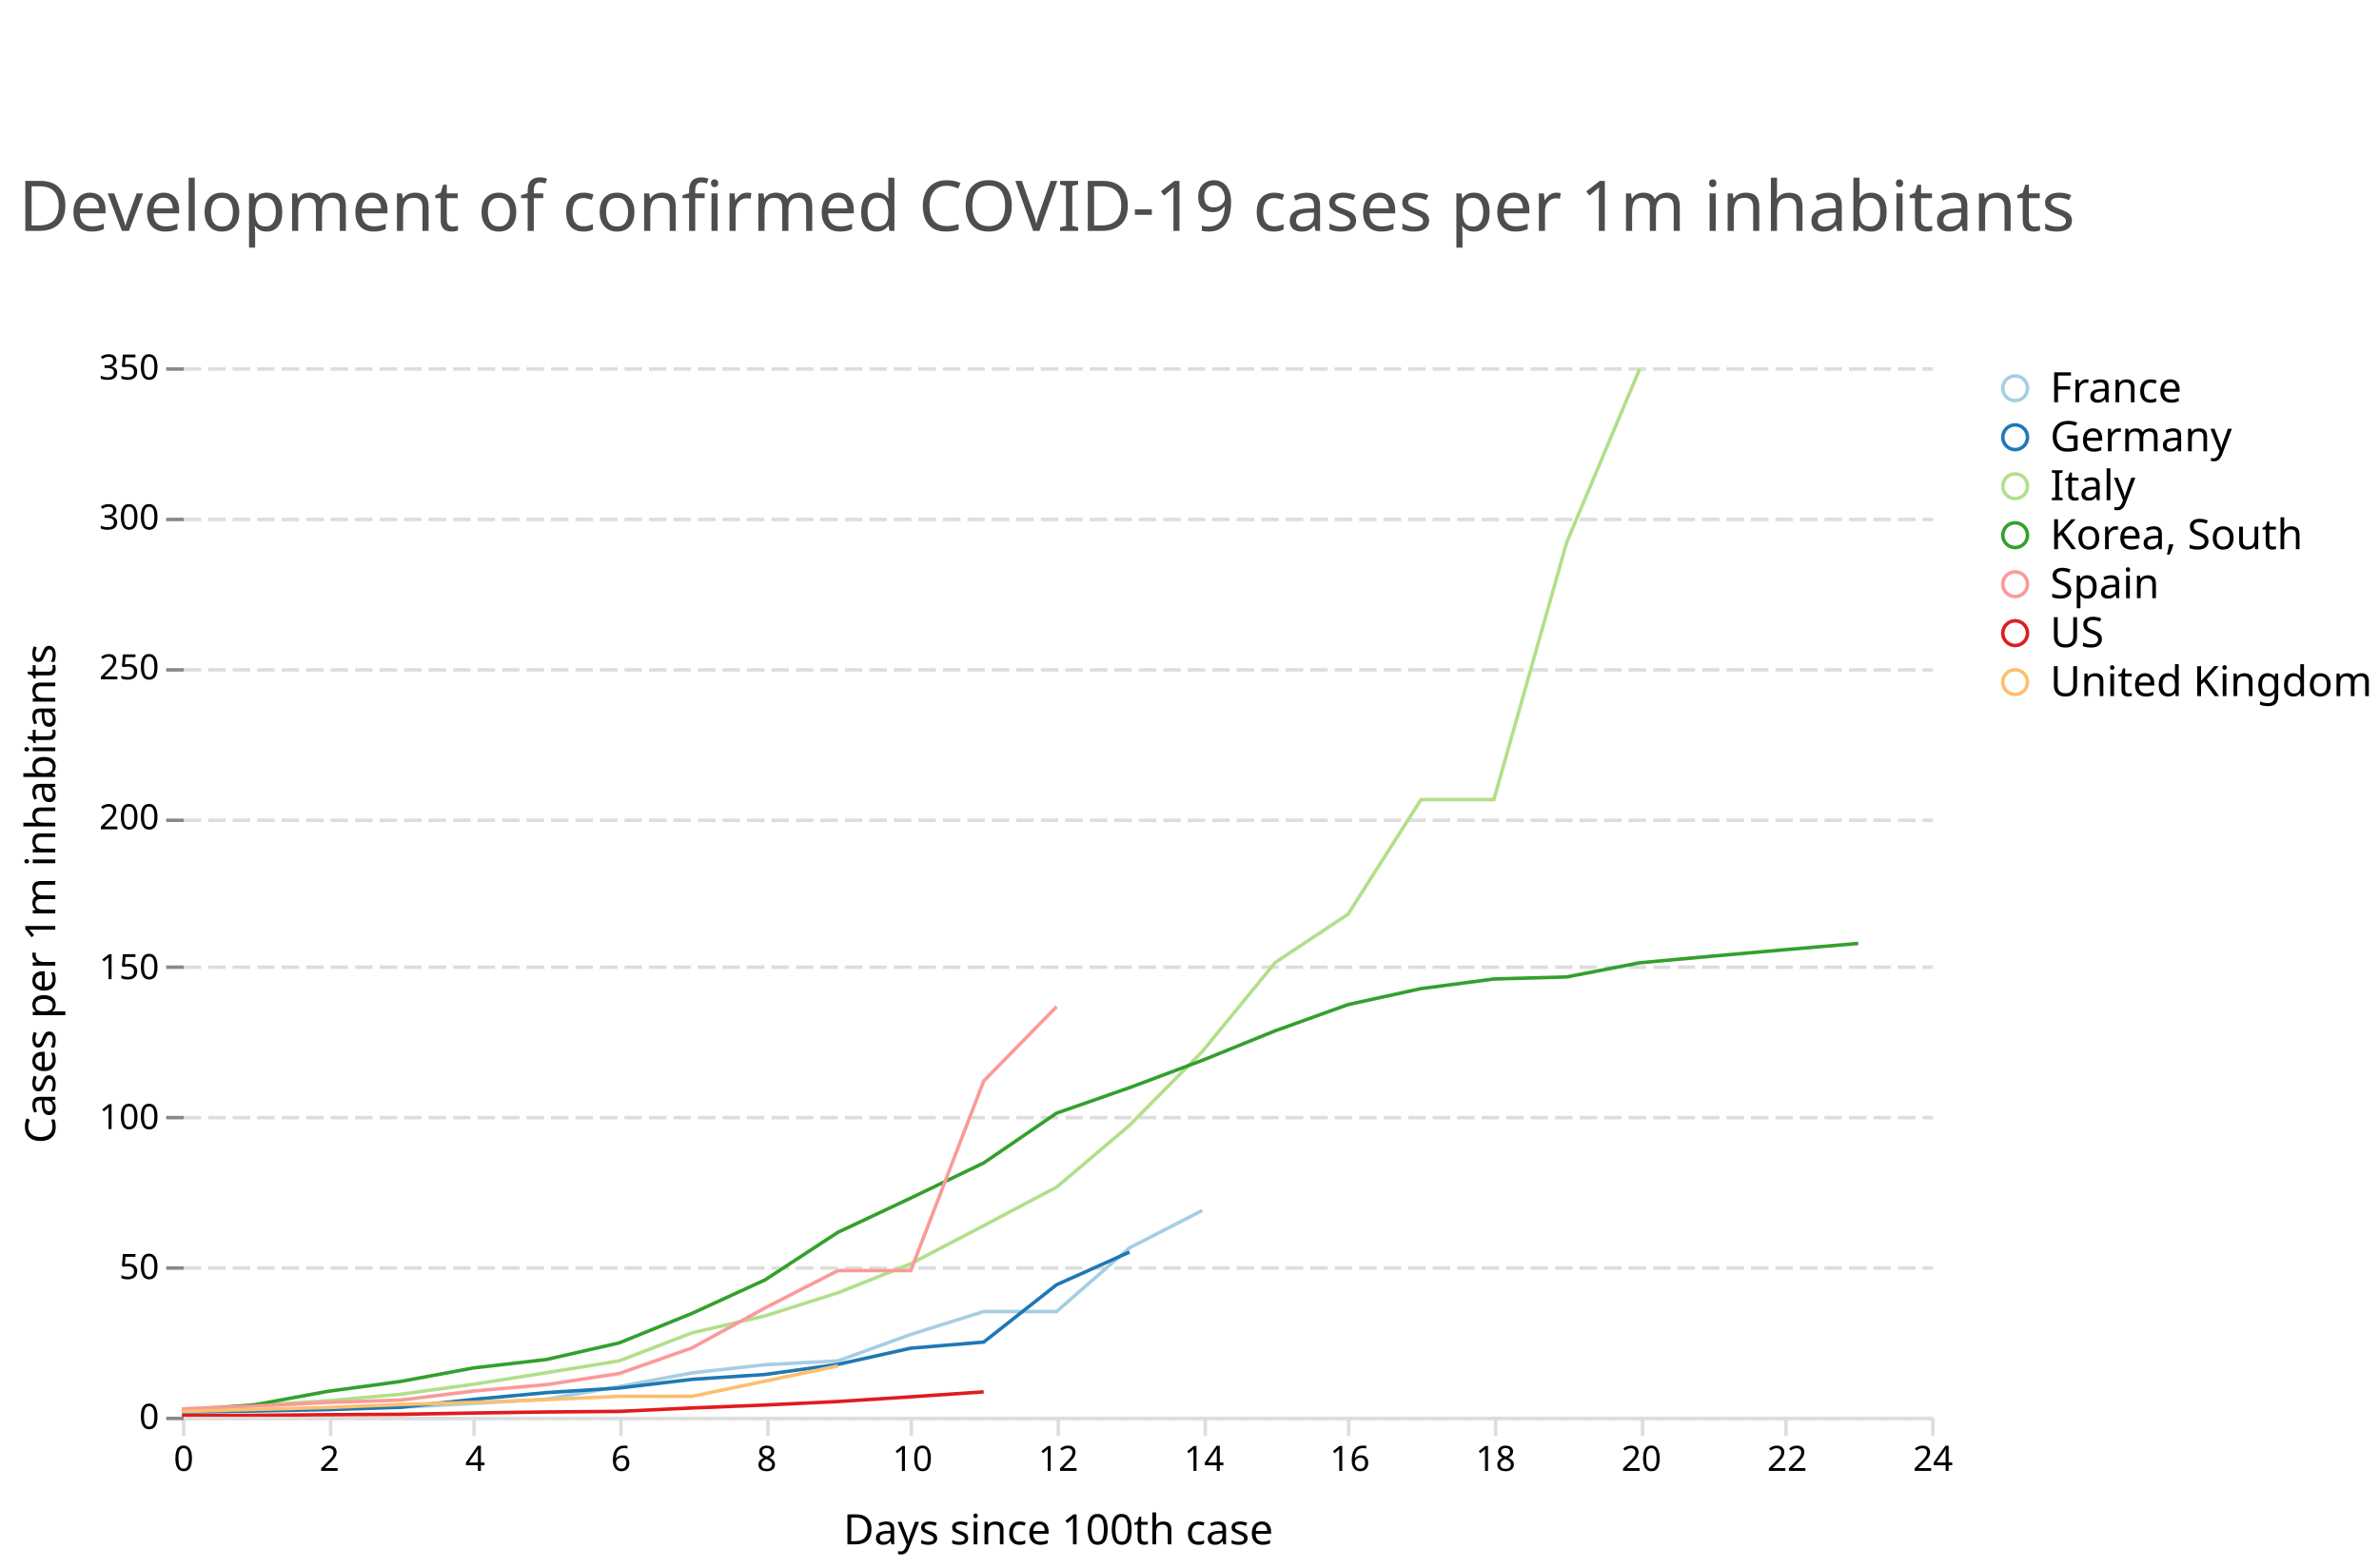
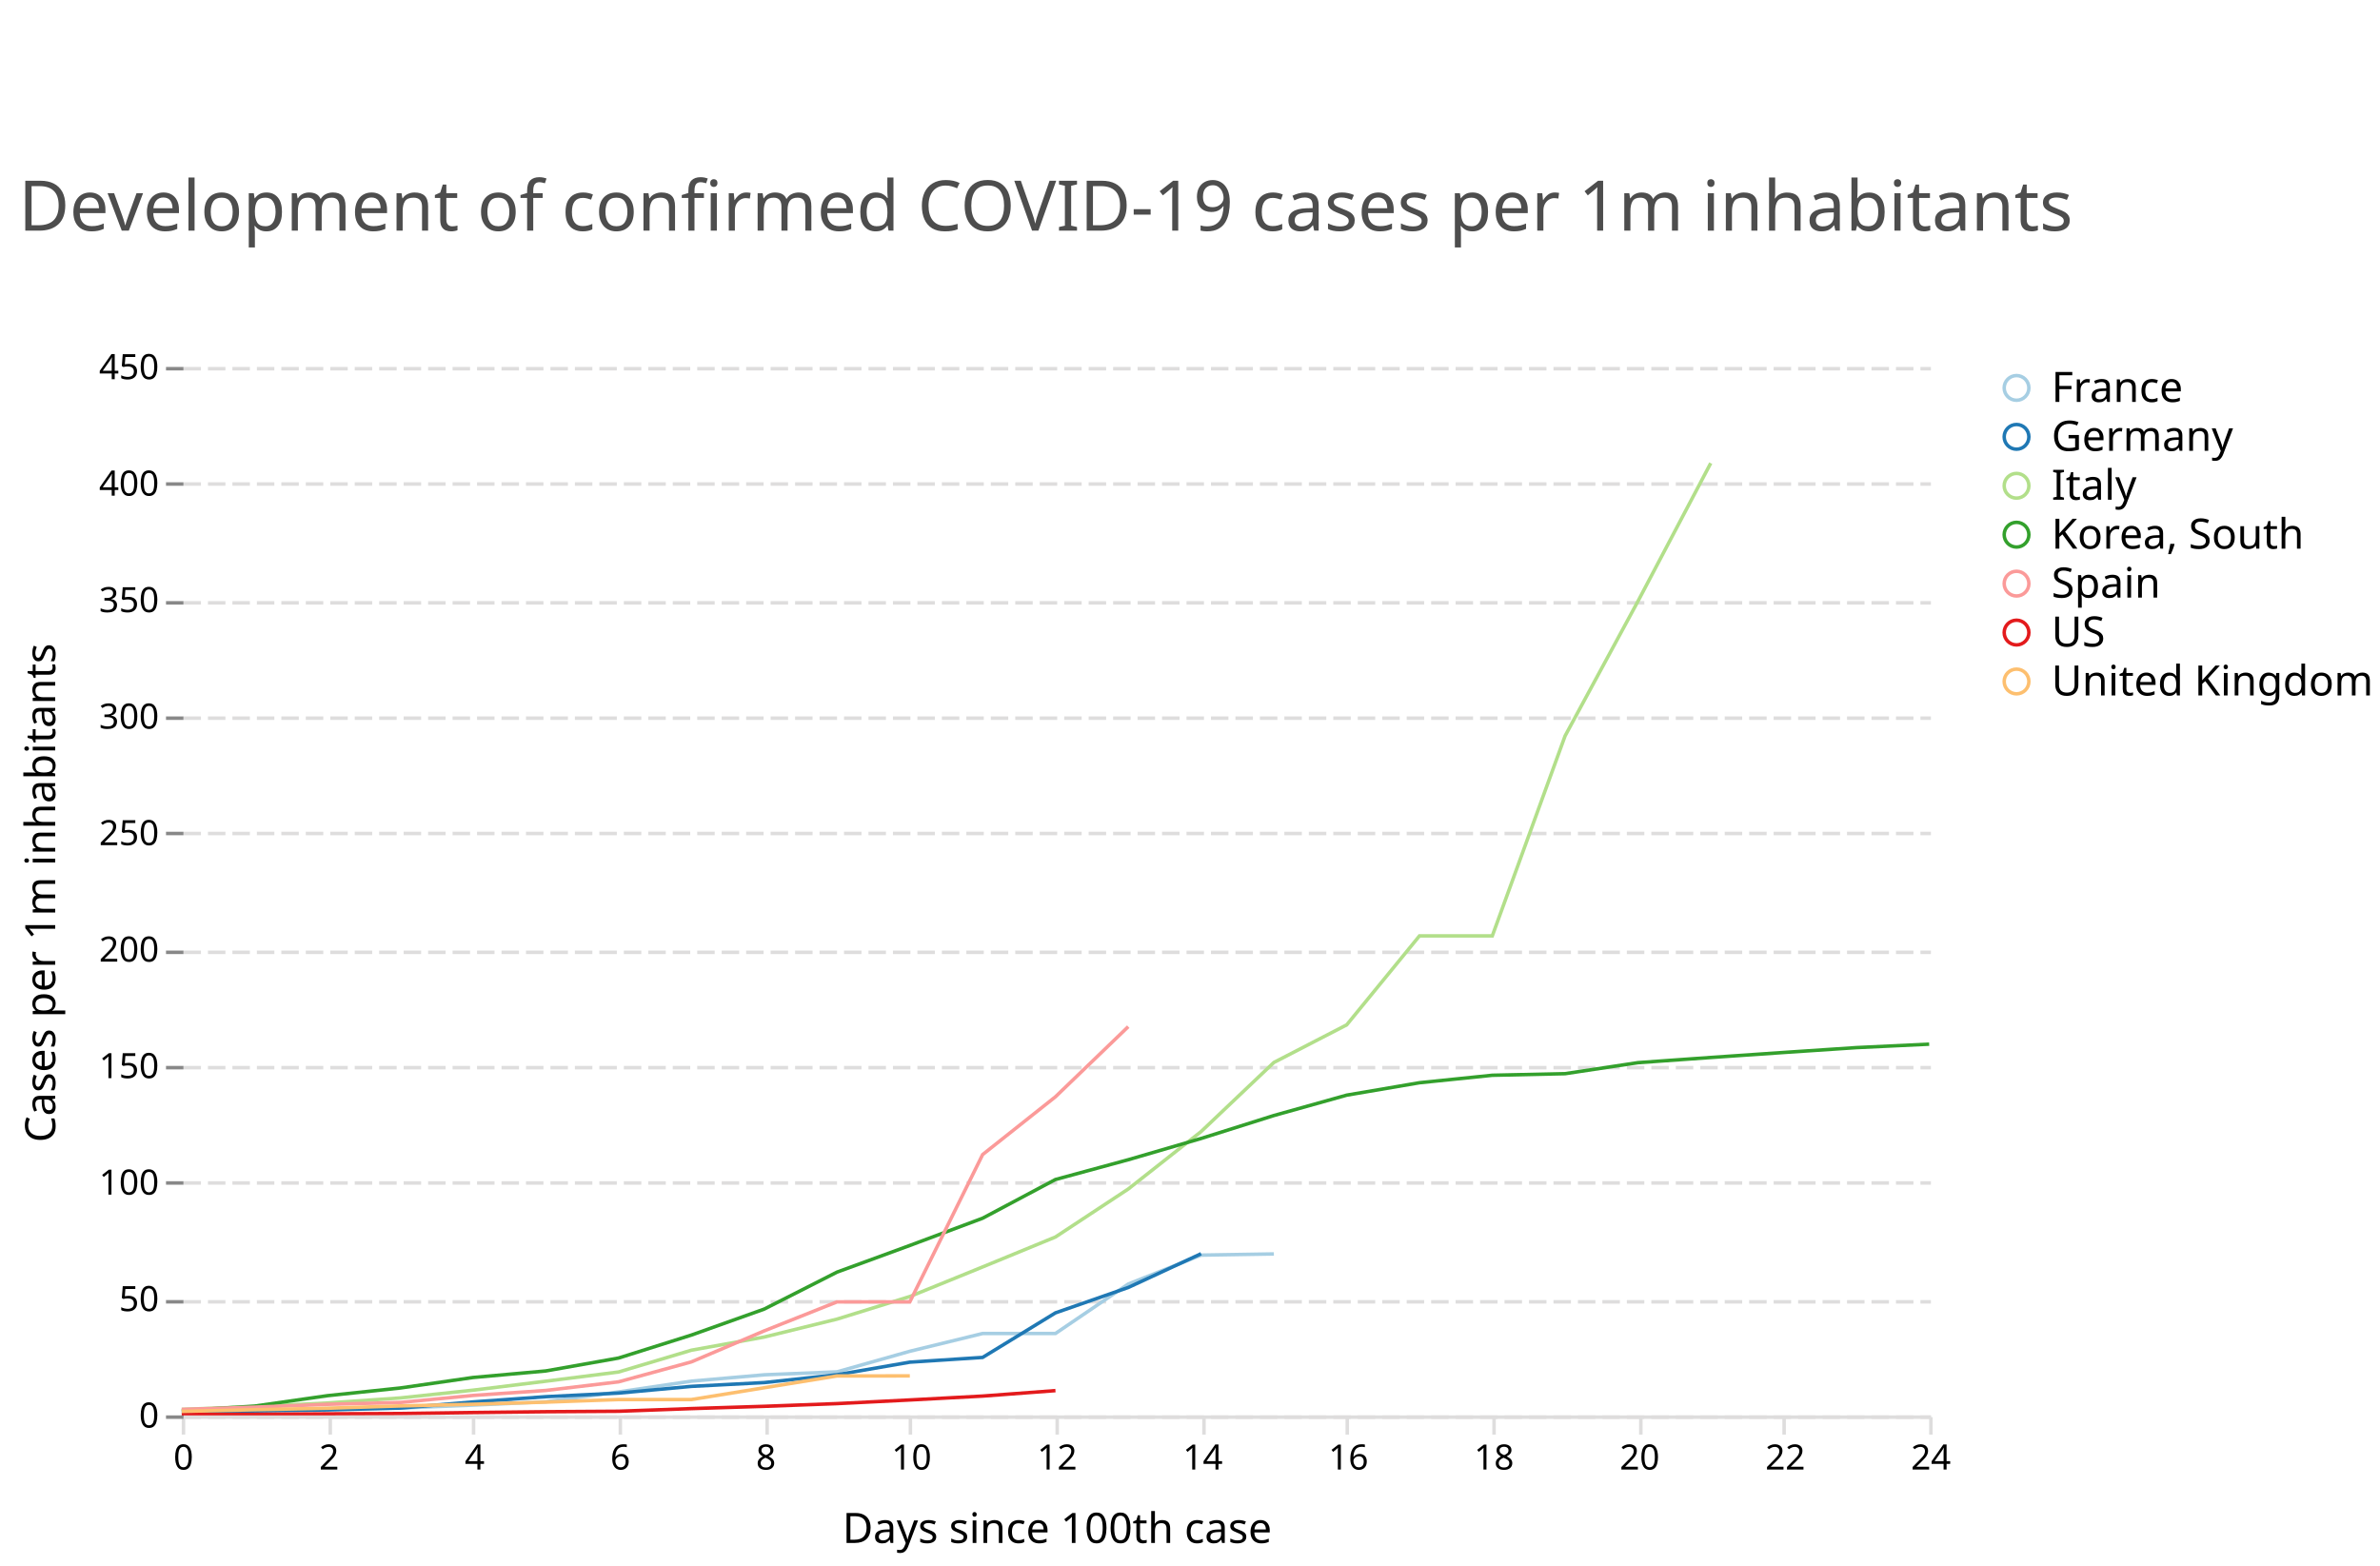
- <svg xmlns="http://www.w3.org/2000/svg" class="marks" width="680" height="448" viewBox="0 0 680 448" version="1.1">
+ <svg xmlns="http://www.w3.org/2000/svg" class="marks" width="681" height="448" viewBox="0 0 681 448" version="1.1">
  <g transform="translate(52,105)">
    <g class="mark-group role-frame root">
      <g transform="translate(0,0)">
        <path class="background" d="M0,0h500v300h-500Z" style="fill: none; stroke: #ddd; stroke-width: 0;" />
        <g>
          <g class="mark-group role-axis">
            <g transform="translate(0.5,0.5)">
              <path class="background" d="M0,0h0v0h0Z" style="pointer-events: none; fill: none;" />
              <g>
                <g class="mark-rule role-axis-grid" style="pointer-events: none;">
                  <line transform="translate(0,300)" x2="500" y2="0" style="fill: none; stroke: #DEDDDD; stroke-width: 1; stroke-dasharray: 5,2; opacity: 1;" />
-                   <line transform="translate(0,257)" x2="500" y2="0" style="fill: none; stroke: #DEDDDD; stroke-width: 1; stroke-dasharray: 5,2; opacity: 1;" />
-                   <line transform="translate(0,214)" x2="500" y2="0" style="fill: none; stroke: #DEDDDD; stroke-width: 1; stroke-dasharray: 5,2; opacity: 1;" />
-                   <line transform="translate(0,171)" x2="500" y2="0" style="fill: none; stroke: #DEDDDD; stroke-width: 1; stroke-dasharray: 5,2; opacity: 1;" />
-                   <line transform="translate(0,129)" x2="500" y2="0" style="fill: none; stroke: #DEDDDD; stroke-width: 1; stroke-dasharray: 5,2; opacity: 1;" />
-                   <line transform="translate(0,86)" x2="500" y2="0" style="fill: none; stroke: #DEDDDD; stroke-width: 1; stroke-dasharray: 5,2; opacity: 1;" />
-                   <line transform="translate(0,43)" x2="500" y2="0" style="fill: none; stroke: #DEDDDD; stroke-width: 1; stroke-dasharray: 5,2; opacity: 1;" />
+                   <line transform="translate(0,267)" x2="500" y2="0" style="fill: none; stroke: #DEDDDD; stroke-width: 1; stroke-dasharray: 5,2; opacity: 1;" />
+                   <line transform="translate(0,233)" x2="500" y2="0" style="fill: none; stroke: #DEDDDD; stroke-width: 1; stroke-dasharray: 5,2; opacity: 1;" />
+                   <line transform="translate(0,200)" x2="500" y2="0" style="fill: none; stroke: #DEDDDD; stroke-width: 1; stroke-dasharray: 5,2; opacity: 1;" />
+                   <line transform="translate(0,167)" x2="500" y2="0" style="fill: none; stroke: #DEDDDD; stroke-width: 1; stroke-dasharray: 5,2; opacity: 1;" />
+                   <line transform="translate(0,133)" x2="500" y2="0" style="fill: none; stroke: #DEDDDD; stroke-width: 1; stroke-dasharray: 5,2; opacity: 1;" />
+                   <line transform="translate(0,100)" x2="500" y2="0" style="fill: none; stroke: #DEDDDD; stroke-width: 1; stroke-dasharray: 5,2; opacity: 1;" />
+                   <line transform="translate(0,67)" x2="500" y2="0" style="fill: none; stroke: #DEDDDD; stroke-width: 1; stroke-dasharray: 5,2; opacity: 1;" />
+                   <line transform="translate(0,33)" x2="500" y2="0" style="fill: none; stroke: #DEDDDD; stroke-width: 1; stroke-dasharray: 5,2; opacity: 1;" />
                  <line transform="translate(0,0)" x2="500" y2="0" style="fill: none; stroke: #DEDDDD; stroke-width: 1; stroke-dasharray: 5,2; opacity: 1;" />
                </g>
              </g>
              <path class="foreground" d="" style="pointer-events: none; display: none; fill: none;" />
            </g>
          </g>
          <g class="mark-group role-scope pathgroup">
            <g transform="translate(0,0)">
              <path class="background" d="M0,0h500v300h-500Z" style="fill: none;" />
              <g>
                <g class="mark-line role-mark marks">
-                   <path d="M0,298.684L20.833,298.289L41.667,297.486L62.5,297.315L83.333,296.21L104.167,294.999L125,291.367L145.833,287.471L166.667,285.142L187.5,284.049L208.333,276.482L229.167,269.941L250,269.941L270.833,251.74L291.667,241.041" style="fill: none; stroke: #a6cee3; stroke-width: 1;" />
-                 </g>
-               </g>
-               <path class="foreground" d="" style="display: none; fill: none;" />
-             </g>
-             <g transform="translate(0,0)">
-               <path class="background" d="M0,0h500v300h-500Z" style="fill: none;" />
-               <g>
-                 <g class="mark-line role-mark marks">
-                   <path d="M0,298.666L20.833,298.368L41.667,297.988L62.5,297.311L83.333,295.053L104.167,293.124L125,291.8L145.833,289.326L166.667,287.931L187.5,285.047L208.333,280.418L229.167,278.673L250,262.283L270.833,252.944" style="fill: none; stroke: #1f78b4; stroke-width: 1;" />
-                 </g>
-               </g>
-               <path class="foreground" d="" style="display: none; fill: none;" />
-             </g>
-             <g transform="translate(0,0)">
-               <path class="background" d="M0,0h500v300h-500Z" style="fill: none;" />
-               <g>
-                 <g class="mark-line role-mark marks">
-                   <path d="M0,297.806L20.833,296.758L41.667,295.442L62.5,293.587L83.333,290.728L104.167,287.43L125,284.032L145.833,276.02L166.667,271.179L187.5,264.582L208.333,256.272L229.167,245.386L250,234.373L270.833,216.721L291.667,195.6L312.5,170.162L333.333,156.331L354.167,123.589L375,123.589L395.833,50.006L416.667,0.503" style="fill: none; stroke: #b2df8a; stroke-width: 1;" />
-                 </g>
-               </g>
-               <path class="foreground" d="" style="display: none; fill: none;" />
-             </g>
-             <g transform="translate(0,0)">
-               <path class="background" d="M0,0h500v300h-500Z" style="fill: none;" />
-               <g>
-                 <g class="mark-line role-mark marks">
-                   <path d="M0,298.26L20.833,296.587L41.667,292.755L62.5,289.927L83.333,286.062L104.167,283.652L125,278.9L145.833,270.45L166.667,260.895L187.5,247.292L208.333,237.486L229.167,227.463L250,213.224L270.833,205.945L291.667,198.131L312.5,189.681L333.333,182.184L354.167,177.616L375,174.872L395.833,174.286L416.667,170.237L437.5,168.33L458.333,166.489L479.167,164.699" style="fill: none; stroke: #33a02c; stroke-width: 1;" />
-                 </g>
-               </g>
-               <path class="foreground" d="" style="display: none; fill: none;" />
-             </g>
-             <g transform="translate(0,0)">
-               <path class="background" d="M0,0h500v300h-500Z" style="fill: none;" />
-               <g>
-                 <g class="mark-line role-mark marks">
-                   <path d="M0,297.799L20.833,296.974L41.667,295.929L62.5,295.25L83.333,292.664L104.167,290.83L125,287.657L145.833,280.321L166.667,268.914L187.5,258.24L208.333,258.24L229.167,204.046L250,182.79" style="fill: none; stroke: #fb9a99; stroke-width: 1;" />
-                 </g>
-               </g>
-               <path class="foreground" d="" style="display: none; fill: none;" />
-             </g>
-             <g transform="translate(0,0)">
-               <path class="background" d="M0,0h500v300h-500Z" style="fill: none;" />
-               <g>
-                 <g class="mark-line role-mark marks">
-                   <path d="M0,299.693L20.833,299.612L41.667,299.435L62.5,299.318L83.333,298.953L104.167,298.651L125,298.481L145.833,297.502L166.667,296.663L187.5,295.668L208.333,294.324L229.167,292.897" style="fill: none; stroke: #e31a1c; stroke-width: 1;" />
-                 </g>
-               </g>
-               <path class="foreground" d="" style="display: none; fill: none;" />
-             </g>
-             <g transform="translate(0,0)">
-               <path class="background" d="M0,0h500v300h-500Z" style="fill: none;" />
-               <g>
-                 <g class="mark-line role-mark marks">
-                   <path d="M0,298.528L20.833,297.918L41.667,297.373L62.5,296.522L83.333,295.913L104.167,295.126L125,294.174L145.833,294.174L166.667,289.833L187.5,285.492" style="fill: none; stroke: #fdbf6f; stroke-width: 1;" />
+                   <path d="M0,298.976L20.833,298.669L41.667,298.045L62.5,297.912L83.333,297.052L104.167,296.11L125,293.285L145.833,290.204L166.667,288.392L187.5,287.543L208.333,281.657L229.167,276.57L250,276.57L270.833,262.413L291.667,254.143L312.5,253.805" style="fill: none; stroke: #a6cee3; stroke-width: 1;" />
+                 </g>
+               </g>
+               <path class="foreground" d="" style="display: none; fill: none;" />
+             </g>
+             <g transform="translate(0,0)">
+               <path class="background" d="M0,0h500v300h-500Z" style="fill: none;" />
+               <g>
+                 <g class="mark-line role-mark marks">
+                   <path d="M0,298.962L20.833,298.731L41.667,298.435L62.5,297.909L83.333,296.152L104.167,294.652L125,293.622L145.833,291.698L166.667,290.613L187.5,288.37L208.333,284.77L229.167,283.413L250,270.665L270.833,263.401L291.667,253.742" style="fill: none; stroke: #1f78b4; stroke-width: 1;" />
+                 </g>
+               </g>
+               <path class="foreground" d="" style="display: none; fill: none;" />
+             </g>
+             <g transform="translate(0,0)">
+               <path class="background" d="M0,0h500v300h-500Z" style="fill: none;" />
+               <g>
+                 <g class="mark-line role-mark marks">
+                   <path d="M0,298.293L20.833,297.479L41.667,296.455L62.5,295.012L83.333,292.788L104.167,290.223L125,287.581L145.833,281.349L166.667,277.583L187.5,272.453L208.333,265.99L229.167,257.523L250,248.957L270.833,235.227L291.667,218.8L312.5,199.015L333.333,188.258L354.167,162.791L375,162.791L395.833,105.56L416.667,67.058L437.5,27.531" style="fill: none; stroke: #b2df8a; stroke-width: 1;" />
+                 </g>
+               </g>
+               <path class="foreground" d="" style="display: none; fill: none;" />
+             </g>
+             <g transform="translate(0,0)">
+               <path class="background" d="M0,0h500v300h-500Z" style="fill: none;" />
+               <g>
+                 <g class="mark-line role-mark marks">
+                   <path d="M0,298.647L20.833,297.345L41.667,294.365L62.5,292.165L83.333,289.159L104.167,287.285L125,283.589L145.833,277.017L166.667,269.585L187.5,259.005L208.333,251.378L229.167,243.583L250,232.507L270.833,226.846L291.667,220.768L312.5,214.196L333.333,208.366L354.167,204.813L375,202.678L395.833,202.223L416.667,199.073L437.5,197.59L458.333,196.158L479.167,194.766L500,193.776" style="fill: none; stroke: #33a02c; stroke-width: 1;" />
+                 </g>
+               </g>
+               <path class="foreground" d="" style="display: none; fill: none;" />
+             </g>
+             <g transform="translate(0,0)">
+               <path class="background" d="M0,0h500v300h-500Z" style="fill: none;" />
+               <g>
+                 <g class="mark-line role-mark marks">
+                   <path d="M0,298.288L20.833,297.646L41.667,296.833L62.5,296.306L83.333,294.294L104.167,292.868L125,290.4L145.833,284.694L166.667,275.822L187.5,267.52L208.333,267.52L229.167,225.369L250,208.837L270.833,188.767" style="fill: none; stroke: #fb9a99; stroke-width: 1;" />
+                 </g>
+               </g>
+               <path class="foreground" d="" style="display: none; fill: none;" />
+             </g>
+             <g transform="translate(0,0)">
+               <path class="background" d="M0,0h500v300h-500Z" style="fill: none;" />
+               <g>
+                 <g class="mark-line role-mark marks">
+                   <path d="M0,299.761L20.833,299.698L41.667,299.56L62.5,299.469L83.333,299.186L104.167,298.951L125,298.819L145.833,298.057L166.667,297.405L187.5,296.631L208.333,295.585L229.167,294.475L250,292.911" style="fill: none; stroke: #e31a1c; stroke-width: 1;" />
+                 </g>
+               </g>
+               <path class="foreground" d="" style="display: none; fill: none;" />
+             </g>
+             <g transform="translate(0,0)">
+               <path class="background" d="M0,0h500v300h-500Z" style="fill: none;" />
+               <g>
+                 <g class="mark-line role-mark marks">
+                   <path d="M0,298.855L20.833,298.381L41.667,297.956L62.5,297.295L83.333,296.821L104.167,296.209L125,295.469L145.833,295.469L166.667,292.092L187.5,288.716L208.333,288.706" style="fill: none; stroke: #fdbf6f; stroke-width: 1;" />
                </g>
              </g>
              <path class="foreground" d="" style="display: none; fill: none;" />
            </g>
          </g>
          <g class="mark-group role-legend">
-             <g transform="translate(518,0)">
+             <g transform="translate(519,0)">
              <path class="background" d="M0,0h105v96h-105Z" style="pointer-events: none; fill: none;" />
              <g>
                <g class="mark-group role-legend-entry">
                  <g transform="translate(0,0)">
                    <path class="background" d="M0,0h0v0h0Z" style="pointer-events: none; fill: none;" />
                    <g>
                      <g class="mark-group role-scope">
                        <g transform="translate(0,0)">
                          <path class="background" d="M0,0h104.683v12h-104.683Z" style="pointer-events: none; fill: none; opacity: 1;" />
                          <g>
                            <g class="mark-symbol role-legend-symbol" style="pointer-events: none;">
                              <path transform="translate(6,6)" d="M3.536,0A3.536,3.536,0,1,1,-3.536,0A3.536,3.536,0,1,1,3.536,0" style="fill: none; stroke: #a6cee3; stroke-width: 1; opacity: 1;" />
                            </g>
                            <g class="mark-text role-legend-label" style="pointer-events: none;">
                              <text text-anchor="start" transform="translate(16,10)" style="font-family: Avenir; font-size: 12px; fill: #000; opacity: 1;">France</text>
                            </g>
                          </g>
                          <path class="foreground" d="" style="pointer-events: none; display: none; fill: none;" />
                        </g>
                        <g transform="translate(0,14)">
                          <path class="background" d="M0,0h104.683v12h-104.683Z" style="pointer-events: none; fill: none; opacity: 1;" />
                          <g>
                            <g class="mark-symbol role-legend-symbol" style="pointer-events: none;">
                              <path transform="translate(6,6)" d="M3.536,0A3.536,3.536,0,1,1,-3.536,0A3.536,3.536,0,1,1,3.536,0" style="fill: none; stroke: #1f78b4; stroke-width: 1; opacity: 1;" />
                            </g>
                            <g class="mark-text role-legend-label" style="pointer-events: none;">
                              <text text-anchor="start" transform="translate(16,10)" style="font-family: Avenir; font-size: 12px; fill: #000; opacity: 1;">Germany</text>
                            </g>
                          </g>
                          <path class="foreground" d="" style="pointer-events: none; display: none; fill: none;" />
                        </g>
                        <g transform="translate(0,28)">
                          <path class="background" d="M0,0h104.683v12h-104.683Z" style="pointer-events: none; fill: none; opacity: 1;" />
                          <g>
                            <g class="mark-symbol role-legend-symbol" style="pointer-events: none;">
                              <path transform="translate(6,6)" d="M3.536,0A3.536,3.536,0,1,1,-3.536,0A3.536,3.536,0,1,1,3.536,0" style="fill: none; stroke: #b2df8a; stroke-width: 1; opacity: 1;" />
                            </g>
                            <g class="mark-text role-legend-label" style="pointer-events: none;">
                              <text text-anchor="start" transform="translate(16,10)" style="font-family: Avenir; font-size: 12px; fill: #000; opacity: 1;">Italy</text>
                            </g>
                          </g>
                          <path class="foreground" d="" style="pointer-events: none; display: none; fill: none;" />
                        </g>
                        <g transform="translate(0,42)">
                          <path class="background" d="M0,0h104.683v12h-104.683Z" style="pointer-events: none; fill: none; opacity: 1;" />
                          <g>
                            <g class="mark-symbol role-legend-symbol" style="pointer-events: none;">
                              <path transform="translate(6,6)" d="M3.536,0A3.536,3.536,0,1,1,-3.536,0A3.536,3.536,0,1,1,3.536,0" style="fill: none; stroke: #33a02c; stroke-width: 1; opacity: 1;" />
                            </g>
                            <g class="mark-text role-legend-label" style="pointer-events: none;">
                              <text text-anchor="start" transform="translate(16,10)" style="font-family: Avenir; font-size: 12px; fill: #000; opacity: 1;">Korea, South</text>
                            </g>
                          </g>
                          <path class="foreground" d="" style="pointer-events: none; display: none; fill: none;" />
                        </g>
                        <g transform="translate(0,56)">
                          <path class="background" d="M0,0h104.683v12h-104.683Z" style="pointer-events: none; fill: none; opacity: 1;" />
                          <g>
                            <g class="mark-symbol role-legend-symbol" style="pointer-events: none;">
                              <path transform="translate(6,6)" d="M3.536,0A3.536,3.536,0,1,1,-3.536,0A3.536,3.536,0,1,1,3.536,0" style="fill: none; stroke: #fb9a99; stroke-width: 1; opacity: 1;" />
                            </g>
                            <g class="mark-text role-legend-label" style="pointer-events: none;">
                              <text text-anchor="start" transform="translate(16,10)" style="font-family: Avenir; font-size: 12px; fill: #000; opacity: 1;">Spain</text>
                            </g>
                          </g>
                          <path class="foreground" d="" style="pointer-events: none; display: none; fill: none;" />
                        </g>
                        <g transform="translate(0,70)">
                          <path class="background" d="M0,0h104.683v12h-104.683Z" style="pointer-events: none; fill: none; opacity: 1;" />
                          <g>
                            <g class="mark-symbol role-legend-symbol" style="pointer-events: none;">
                              <path transform="translate(6,6)" d="M3.536,0A3.536,3.536,0,1,1,-3.536,0A3.536,3.536,0,1,1,3.536,0" style="fill: none; stroke: #e31a1c; stroke-width: 1; opacity: 1;" />
                            </g>
                            <g class="mark-text role-legend-label" style="pointer-events: none;">
                              <text text-anchor="start" transform="translate(16,10)" style="font-family: Avenir; font-size: 12px; fill: #000; opacity: 1;">US</text>
                            </g>
                          </g>
                          <path class="foreground" d="" style="pointer-events: none; display: none; fill: none;" />
                        </g>
                        <g transform="translate(0,84)">
                          <path class="background" d="M0,0h104.683v12h-104.683Z" style="pointer-events: none; fill: none; opacity: 1;" />
                          <g>
                            <g class="mark-symbol role-legend-symbol" style="pointer-events: none;">
                              <path transform="translate(6,6)" d="M3.536,0A3.536,3.536,0,1,1,-3.536,0A3.536,3.536,0,1,1,3.536,0" style="fill: none; stroke: #fdbf6f; stroke-width: 1; opacity: 1;" />
                            </g>
                            <g class="mark-text role-legend-label" style="pointer-events: none;">
                              <text text-anchor="start" transform="translate(16,10)" style="font-family: Avenir; font-size: 12px; fill: #000; opacity: 1;">United Kingdom</text>
                            </g>
                          </g>
                          <path class="foreground" d="" style="pointer-events: none; display: none; fill: none;" />
                        </g>
                      </g>
                    </g>
                    <path class="foreground" d="" style="pointer-events: none; display: none; fill: none;" />
                  </g>
                </g>
              </g>
              <path class="foreground" d="" style="pointer-events: none; display: none; fill: none;" />
            </g>
          </g>
          <g class="mark-group role-title">
            <g transform="translate(-46.7,-55)">
              <path class="background" d="M0,0h0v0h0Z" style="pointer-events: none; fill: none;" />
              <g>
                <g class="mark-text role-title-text" style="pointer-events: none;">
                  <text text-anchor="start" transform="translate(0,16)" style="font-family: Avenir; font-size: 20px; font-weight: 300; fill: #4d4d4d; opacity: 1;">Development of confirmed COVID-19 cases per 1m inhabitants</text>
                </g>
              </g>
              <path class="foreground" d="" style="pointer-events: none; display: none; fill: none;" />
            </g>
          </g>
          <g class="mark-group role-axis">
            <g transform="translate(0.5,300.5)">
              <path class="background" d="M0,0h0v0h0Z" style="pointer-events: none; fill: none;" />
              <g>
                <g class="mark-rule role-axis-tick" style="pointer-events: none;">
                  <line transform="translate(0,0)" x2="0" y2="5" style="fill: none; stroke: #DEDDDD; stroke-width: 1; opacity: 1;" />
                  <line transform="translate(42,0)" x2="0" y2="5" style="fill: none; stroke: #DEDDDD; stroke-width: 1; opacity: 1;" />
                  <line transform="translate(83,0)" x2="0" y2="5" style="fill: none; stroke: #DEDDDD; stroke-width: 1; opacity: 1;" />
                  <line transform="translate(125,0)" x2="0" y2="5" style="fill: none; stroke: #DEDDDD; stroke-width: 1; opacity: 1;" />
                  <line transform="translate(167,0)" x2="0" y2="5" style="fill: none; stroke: #DEDDDD; stroke-width: 1; opacity: 1;" />
                  <line transform="translate(208,0)" x2="0" y2="5" style="fill: none; stroke: #DEDDDD; stroke-width: 1; opacity: 1;" />
                  <line transform="translate(250,0)" x2="0" y2="5" style="fill: none; stroke: #DEDDDD; stroke-width: 1; opacity: 1;" />
                  <line transform="translate(292,0)" x2="0" y2="5" style="fill: none; stroke: #DEDDDD; stroke-width: 1; opacity: 1;" />
                  <line transform="translate(333,0)" x2="0" y2="5" style="fill: none; stroke: #DEDDDD; stroke-width: 1; opacity: 1;" />
                  <line transform="translate(375,0)" x2="0" y2="5" style="fill: none; stroke: #DEDDDD; stroke-width: 1; opacity: 1;" />
                  <line transform="translate(417,0)" x2="0" y2="5" style="fill: none; stroke: #DEDDDD; stroke-width: 1; opacity: 1;" />
                  <line transform="translate(458,0)" x2="0" y2="5" style="fill: none; stroke: #DEDDDD; stroke-width: 1; opacity: 1;" />
                  <line transform="translate(500,0)" x2="0" y2="5" style="fill: none; stroke: #DEDDDD; stroke-width: 1; opacity: 1;" />
                </g>
                <g class="mark-text role-axis-label" style="pointer-events: none;">
                  <text text-anchor="middle" transform="translate(0,15)" style="font-family: Avenir; font-size: 10px; fill: #000; opacity: 1;">0</text>
                  <text text-anchor="middle" transform="translate(41.66667,15)" style="font-family: Avenir; font-size: 10px; fill: #000; opacity: 1;">2</text>
                  <text text-anchor="middle" transform="translate(83.33333,15)" style="font-family: Avenir; font-size: 10px; fill: #000; opacity: 1;">4</text>
                  <text text-anchor="middle" transform="translate(125,15)" style="font-family: Avenir; font-size: 10px; fill: #000; opacity: 1;">6</text>
                  <text text-anchor="middle" transform="translate(166.6667,15)" style="font-family: Avenir; font-size: 10px; fill: #000; opacity: 1;">8</text>
                  <text text-anchor="middle" transform="translate(208.3333,15)" style="font-family: Avenir; font-size: 10px; fill: #000; opacity: 1;">10</text>
                  <text text-anchor="middle" transform="translate(250,15)" style="font-family: Avenir; font-size: 10px; fill: #000; opacity: 1;">12</text>
                  <text text-anchor="middle" transform="translate(291.6667,15)" style="font-family: Avenir; font-size: 10px; fill: #000; opacity: 1;">14</text>
                  <text text-anchor="middle" transform="translate(333.3333,15)" style="font-family: Avenir; font-size: 10px; fill: #000; opacity: 1;">16</text>
                  <text text-anchor="middle" transform="translate(375,15)" style="font-family: Avenir; font-size: 10px; fill: #000; opacity: 1;">18</text>
                  <text text-anchor="middle" transform="translate(416.6667,15)" style="font-family: Avenir; font-size: 10px; fill: #000; opacity: 1;">20</text>
                  <text text-anchor="middle" transform="translate(458.3333,15)" style="font-family: Avenir; font-size: 10px; fill: #000; opacity: 1;">22</text>
                  <text text-anchor="middle" transform="translate(500,15)" style="font-family: Avenir; font-size: 10px; fill: #000; opacity: 1;">24</text>
                </g>
                <g class="mark-rule role-axis-domain" style="pointer-events: none;">
                  <line transform="translate(0,0)" x2="500" y2="0" style="fill: none; stroke: #DEDDDD; stroke-width: 1; stroke-dashoffset: 10; opacity: 1;" />
                </g>
                <g class="mark-text role-axis-title" style="pointer-events: none;">
                  <text text-anchor="middle" transform="translate(250,36)" style="font-family: Avenir; font-size: 12px; font-weight: 400; fill: #000; opacity: 1;">Days since 100th case</text>
                </g>
              </g>
              <path class="foreground" d="" style="pointer-events: none; display: none; fill: none;" />
            </g>
          </g>
          <g class="mark-group role-axis">
            <g transform="translate(0.5,0.5)">
              <path class="background" d="M0,0h0v0h0Z" style="pointer-events: none; fill: none;" />
              <g>
                <g class="mark-rule role-axis-tick" style="pointer-events: none;">
                  <line transform="translate(0,300)" x2="-5" y2="0" style="fill: none; stroke: #888; stroke-width: 1; opacity: 1;" />
-                   <line transform="translate(0,257)" x2="-5" y2="0" style="fill: none; stroke: #888; stroke-width: 1; opacity: 1;" />
-                   <line transform="translate(0,214)" x2="-5" y2="0" style="fill: none; stroke: #888; stroke-width: 1; opacity: 1;" />
-                   <line transform="translate(0,171)" x2="-5" y2="0" style="fill: none; stroke: #888; stroke-width: 1; opacity: 1;" />
-                   <line transform="translate(0,129)" x2="-5" y2="0" style="fill: none; stroke: #888; stroke-width: 1; opacity: 1;" />
-                   <line transform="translate(0,86)" x2="-5" y2="0" style="fill: none; stroke: #888; stroke-width: 1; opacity: 1;" />
-                   <line transform="translate(0,43)" x2="-5" y2="0" style="fill: none; stroke: #888; stroke-width: 1; opacity: 1;" />
+                   <line transform="translate(0,267)" x2="-5" y2="0" style="fill: none; stroke: #888; stroke-width: 1; opacity: 1;" />
+                   <line transform="translate(0,233)" x2="-5" y2="0" style="fill: none; stroke: #888; stroke-width: 1; opacity: 1;" />
+                   <line transform="translate(0,200)" x2="-5" y2="0" style="fill: none; stroke: #888; stroke-width: 1; opacity: 1;" />
+                   <line transform="translate(0,167)" x2="-5" y2="0" style="fill: none; stroke: #888; stroke-width: 1; opacity: 1;" />
+                   <line transform="translate(0,133)" x2="-5" y2="0" style="fill: none; stroke: #888; stroke-width: 1; opacity: 1;" />
+                   <line transform="translate(0,100)" x2="-5" y2="0" style="fill: none; stroke: #888; stroke-width: 1; opacity: 1;" />
+                   <line transform="translate(0,67)" x2="-5" y2="0" style="fill: none; stroke: #888; stroke-width: 1; opacity: 1;" />
+                   <line transform="translate(0,33)" x2="-5" y2="0" style="fill: none; stroke: #888; stroke-width: 1; opacity: 1;" />
                  <line transform="translate(0,0)" x2="-5" y2="0" style="fill: none; stroke: #888; stroke-width: 1; opacity: 1;" />
                </g>
                <g class="mark-text role-axis-label" style="pointer-events: none;">
                  <text text-anchor="end" transform="translate(-7,303)" style="font-family: Avenir; font-size: 10px; fill: #000; opacity: 1;">0</text>
-                   <text text-anchor="end" transform="translate(-7,260.1429)" style="font-family: Avenir; font-size: 10px; fill: #000; opacity: 1;">50</text>
-                   <text text-anchor="end" transform="translate(-7,217.2857)" style="font-family: Avenir; font-size: 10px; fill: #000; opacity: 1;">100</text>
-                   <text text-anchor="end" transform="translate(-7,174.4286)" style="font-family: Avenir; font-size: 10px; fill: #000; opacity: 1;">150</text>
-                   <text text-anchor="end" transform="translate(-7,131.5714)" style="font-family: Avenir; font-size: 10px; fill: #000; opacity: 1;">200</text>
-                   <text text-anchor="end" transform="translate(-7,88.71429)" style="font-family: Avenir; font-size: 10px; fill: #000; opacity: 1;">250</text>
-                   <text text-anchor="end" transform="translate(-7,45.85714)" style="font-family: Avenir; font-size: 10px; fill: #000; opacity: 1;">300</text>
-                   <text text-anchor="end" transform="translate(-7,3)" style="font-family: Avenir; font-size: 10px; fill: #000; opacity: 1;">350</text>
+                   <text text-anchor="end" transform="translate(-7,269.6667)" style="font-family: Avenir; font-size: 10px; fill: #000; opacity: 1;">50</text>
+                   <text text-anchor="end" transform="translate(-7,236.3333)" style="font-family: Avenir; font-size: 10px; fill: #000; opacity: 1;">100</text>
+                   <text text-anchor="end" transform="translate(-7,203)" style="font-family: Avenir; font-size: 10px; fill: #000; opacity: 1;">150</text>
+                   <text text-anchor="end" transform="translate(-7,169.6667)" style="font-family: Avenir; font-size: 10px; fill: #000; opacity: 1;">200</text>
+                   <text text-anchor="end" transform="translate(-7,136.3333)" style="font-family: Avenir; font-size: 10px; fill: #000; opacity: 1;">250</text>
+                   <text text-anchor="end" transform="translate(-7,103)" style="font-family: Avenir; font-size: 10px; fill: #000; opacity: 1;">300</text>
+                   <text text-anchor="end" transform="translate(-7,69.66667)" style="font-family: Avenir; font-size: 10px; fill: #000; opacity: 1;">350</text>
+                   <text text-anchor="end" transform="translate(-7,36.33333)" style="font-family: Avenir; font-size: 10px; fill: #000; opacity: 1;">400</text>
+                   <text text-anchor="end" transform="translate(-7,3)" style="font-family: Avenir; font-size: 10px; fill: #000; opacity: 1;">450</text>
                </g>
                <g class="mark-text role-axis-title" style="pointer-events: none;">
                  <text text-anchor="middle" transform="translate(-33.7,150) rotate(-90) translate(0,-3)" style="font-family: Avenir; font-size: 12px; font-weight: 400; fill: #000; opacity: 1;">Cases per 1m inhabitants</text>
                </g>
              </g>
              <path class="foreground" d="" style="pointer-events: none; display: none; fill: none;" />
            </g>
          </g>
        </g>
        <path class="foreground" d="" style="display: none; fill: none;" />
      </g>
    </g>
  </g>
</svg>
